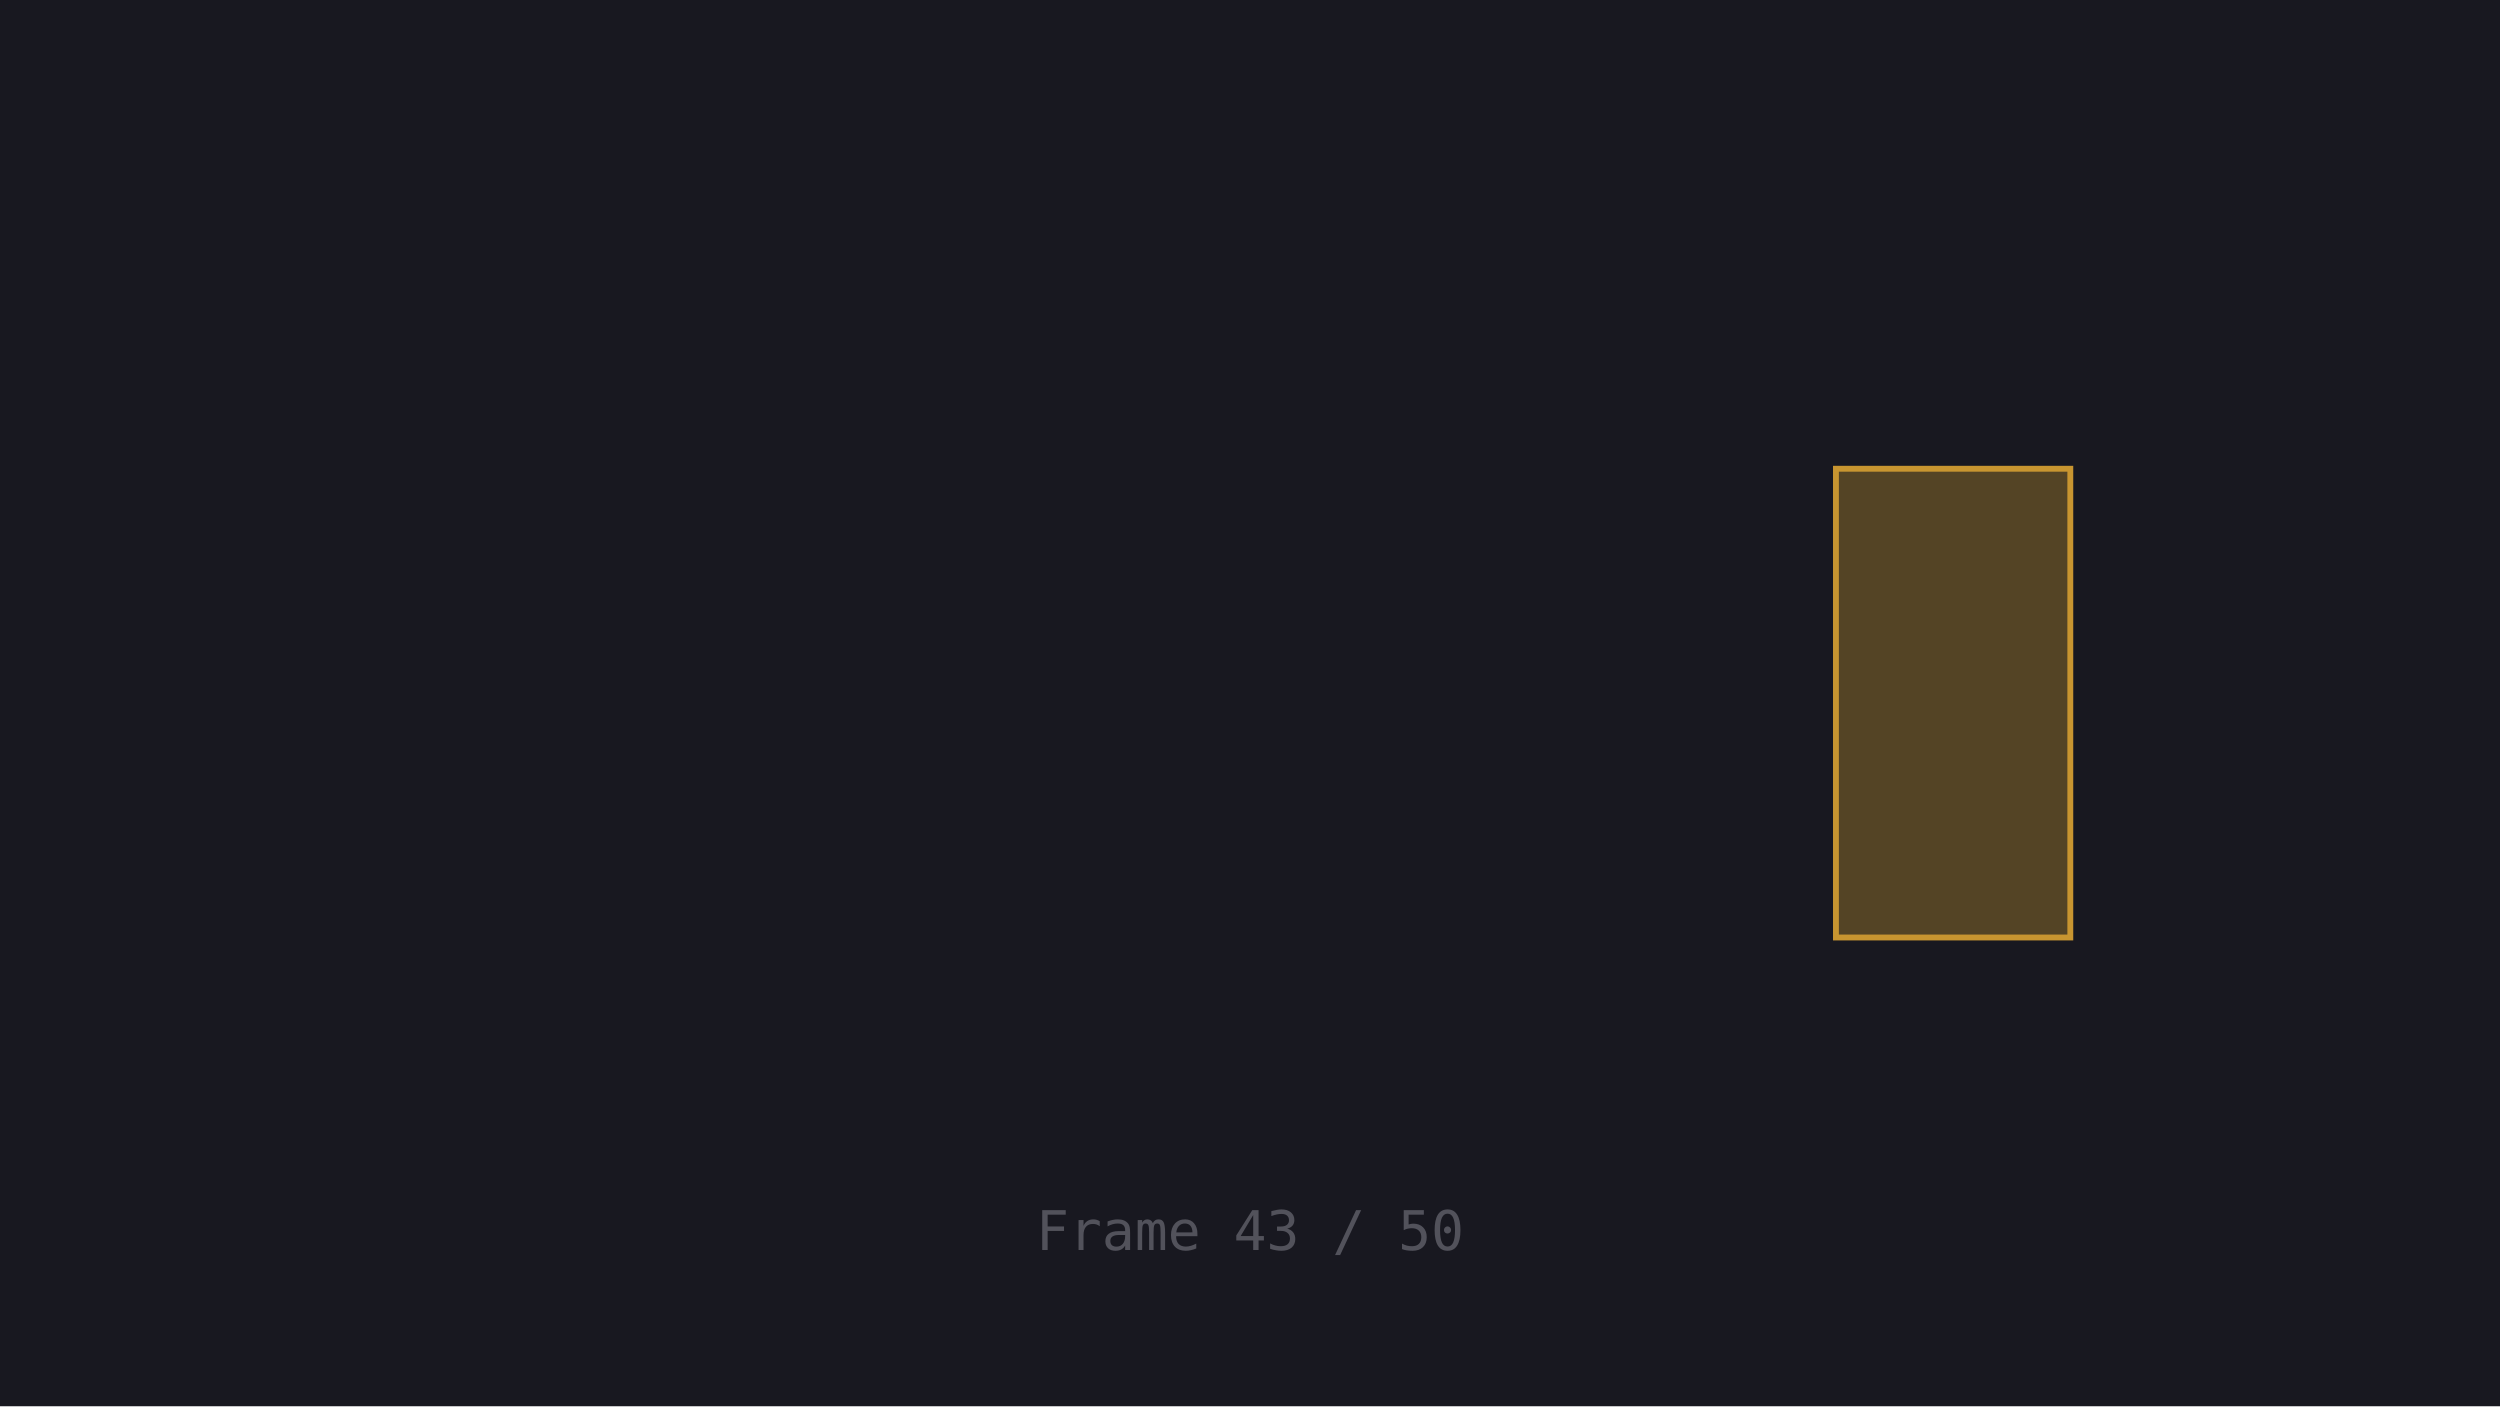
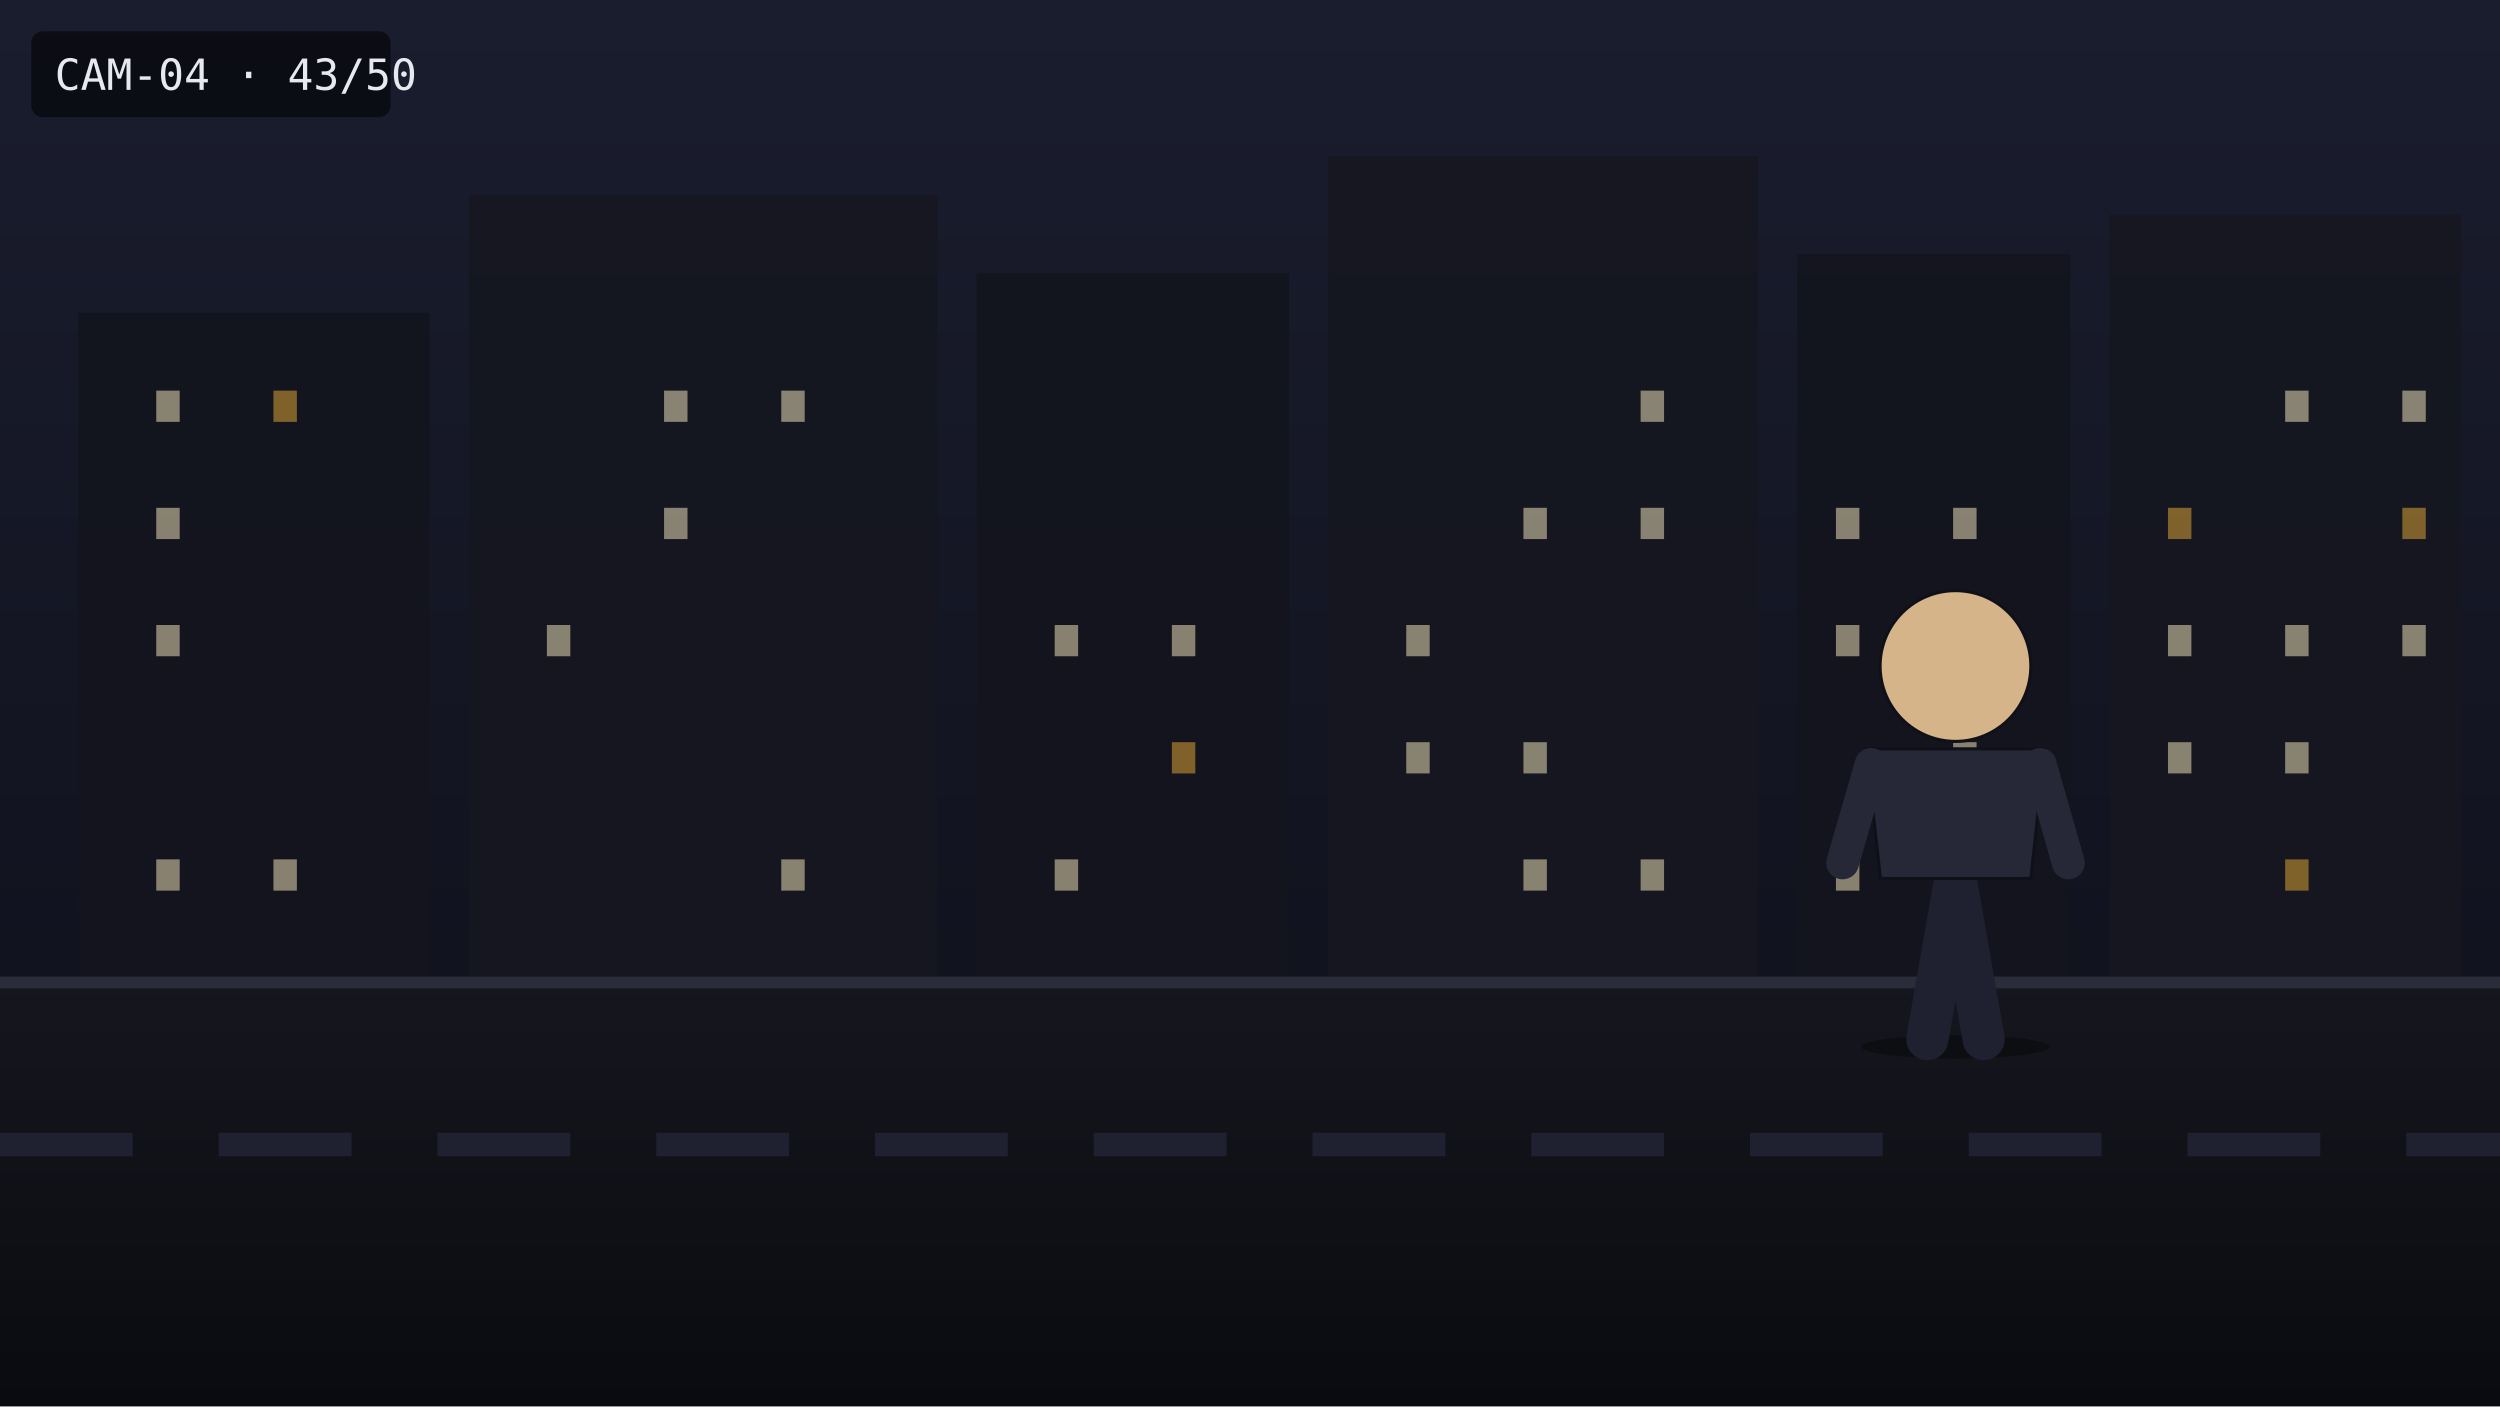
- <svg xmlns="http://www.w3.org/2000/svg" width="640" height="360" viewBox="0 0 640 360">
-   <rect width="640" height="360" fill="#181820" />
-   <rect x="470" y="120" width="60" height="120" fill="rgba(196,149,48,0.35)" stroke="#c89530" stroke-width="1.5" />
-   <text x="320" y="320" text-anchor="middle" font-family="monospace" font-size="14" fill="#52525b">Frame 43 / 50</text>
+ <svg xmlns="http://www.w3.org/2000/svg" width="640" height="360" viewBox="0 0 640 360" role="img" aria-label="Frame 43 / 50 — surveillance urbaine">
+   <defs>
+     <linearGradient id="sky" x1="0" y1="0" x2="0" y2="1">
+       <stop offset="0%" stop-color="#1a1d2e" />
+       <stop offset="100%" stop-color="#0d0e18" />
+     </linearGradient>
+     <linearGradient id="ground" x1="0" y1="0" x2="0" y2="1">
+       <stop offset="0%" stop-color="#16171e" />
+       <stop offset="100%" stop-color="#0a0b10" />
+     </linearGradient>
+   </defs>
+   <rect width="640" height="360" fill="url(#sky)" />
+   <g opacity="0.85">
+     <rect x="20" y="80" width="90" height="170" fill="#13141c" />
+     <rect x="120" y="50" width="120" height="200" fill="#15161f" />
+     <rect x="250" y="70" width="80" height="180" fill="#13141c" />
+     <rect x="340" y="40" width="110" height="210" fill="#15161f" />
+     <rect x="460" y="65" width="70" height="185" fill="#13141c" />
+     <rect x="540" y="55" width="90" height="195" fill="#15161f" />
+     <rect x="40" y="100" width="6" height="8" fill="#d6cba8" opacity="0.7" />
+     <rect x="40" y="130" width="6" height="8" fill="#d6cba8" opacity="0.7" />
+     <rect x="40" y="160" width="6" height="8" fill="#d6cba8" opacity="0.7" />
+     <rect x="40" y="220" width="6" height="8" fill="#d6cba8" opacity="0.7" />
+     <rect x="70" y="100" width="6" height="8" fill="#c89530" opacity="0.7" />
+     <rect x="70" y="220" width="6" height="8" fill="#d6cba8" opacity="0.7" />
+     <rect x="140" y="160" width="6" height="8" fill="#d6cba8" opacity="0.7" />
+     <rect x="170" y="100" width="6" height="8" fill="#d6cba8" opacity="0.7" />
+     <rect x="170" y="130" width="6" height="8" fill="#d6cba8" opacity="0.7" />
+     <rect x="200" y="100" width="6" height="8" fill="#d6cba8" opacity="0.7" />
+     <rect x="200" y="220" width="6" height="8" fill="#d6cba8" opacity="0.7" />
+     <rect x="270" y="160" width="6" height="8" fill="#d6cba8" opacity="0.7" />
+     <rect x="270" y="220" width="6" height="8" fill="#d6cba8" opacity="0.7" />
+     <rect x="300" y="160" width="6" height="8" fill="#d6cba8" opacity="0.7" />
+     <rect x="300" y="190" width="6" height="8" fill="#c89530" opacity="0.7" />
+     <rect x="360" y="160" width="6" height="8" fill="#d6cba8" opacity="0.7" />
+     <rect x="360" y="190" width="6" height="8" fill="#d6cba8" opacity="0.7" />
+     <rect x="390" y="130" width="6" height="8" fill="#d6cba8" opacity="0.7" />
+     <rect x="390" y="190" width="6" height="8" fill="#d6cba8" opacity="0.7" />
+     <rect x="390" y="220" width="6" height="8" fill="#d6cba8" opacity="0.7" />
+     <rect x="420" y="100" width="6" height="8" fill="#d6cba8" opacity="0.7" />
+     <rect x="420" y="130" width="6" height="8" fill="#d6cba8" opacity="0.7" />
+     <rect x="420" y="220" width="6" height="8" fill="#d6cba8" opacity="0.7" />
+     <rect x="470" y="130" width="6" height="8" fill="#d6cba8" opacity="0.7" />
+     <rect x="470" y="160" width="6" height="8" fill="#d6cba8" opacity="0.7" />
+     <rect x="470" y="220" width="6" height="8" fill="#d6cba8" opacity="0.7" />
+     <rect x="500" y="130" width="6" height="8" fill="#d6cba8" opacity="0.7" />
+     <rect x="500" y="190" width="6" height="8" fill="#d6cba8" opacity="0.7" />
+     <rect x="500" y="220" width="6" height="8" fill="#d6cba8" opacity="0.7" />
+     <rect x="555" y="130" width="6" height="8" fill="#c89530" opacity="0.7" />
+     <rect x="555" y="160" width="6" height="8" fill="#d6cba8" opacity="0.7" />
+     <rect x="555" y="190" width="6" height="8" fill="#d6cba8" opacity="0.7" />
+     <rect x="585" y="100" width="6" height="8" fill="#d6cba8" opacity="0.7" />
+     <rect x="585" y="160" width="6" height="8" fill="#d6cba8" opacity="0.7" />
+     <rect x="585" y="190" width="6" height="8" fill="#d6cba8" opacity="0.7" />
+     <rect x="585" y="220" width="6" height="8" fill="#c89530" opacity="0.7" />
+     <rect x="615" y="100" width="6" height="8" fill="#d6cba8" opacity="0.7" />
+     <rect x="615" y="130" width="6" height="8" fill="#c89530" opacity="0.7" />
+     <rect x="615" y="160" width="6" height="8" fill="#d6cba8" opacity="0.7" />
+   </g>
+   <rect x="0" y="250" width="640" height="110" fill="url(#ground)" />
+   <rect x="0" y="250" width="640" height="3" fill="#2a2c3a" />
+   <rect x="0" y="290" width="34" height="6" fill="#1f2030" />
+   <rect x="56" y="290" width="34" height="6" fill="#1f2030" />
+   <rect x="112" y="290" width="34" height="6" fill="#1f2030" />
+   <rect x="168" y="290" width="34" height="6" fill="#1f2030" />
+   <rect x="224" y="290" width="34" height="6" fill="#1f2030" />
+   <rect x="280" y="290" width="34" height="6" fill="#1f2030" />
+   <rect x="336" y="290" width="34" height="6" fill="#1f2030" />
+   <rect x="392" y="290" width="34" height="6" fill="#1f2030" />
+   <rect x="448" y="290" width="34" height="6" fill="#1f2030" />
+   <rect x="504" y="290" width="34" height="6" fill="#1f2030" />
+   <rect x="560" y="290" width="34" height="6" fill="#1f2030" />
+   <rect x="616" y="290" width="34" height="6" fill="#1f2030" />
+   <g aria-label="person-1">
+     <ellipse cx="500.6" cy="268.0" rx="24.1" ry="3" fill="rgba(0,0,0,0.35)" />
+     <line x1="500.6" y1="224.9" x2="493.4" y2="266.0" stroke="#1f2030" stroke-width="10.8" stroke-linecap="round" />
+     <line x1="500.6" y1="224.9" x2="507.8" y2="266.0" stroke="#1f2030" stroke-width="10.8" stroke-linecap="round" />
+     <path d="M 481.4 224.9                L 477.7 191.7                L 523.5 191.7                L 519.9 224.9 Z" fill="#262838" stroke="#0f1018" stroke-width="0.8" />
+     <line x1="479.0" y1="195.7" x2="471.7" y2="220.9" stroke="#262838" stroke-width="8.4" stroke-linecap="round" />
+     <line x1="522.3" y1="195.7" x2="529.5" y2="220.9" stroke="#262838" stroke-width="8.4" stroke-linecap="round" />
+     <circle cx="500.6" cy="170.5" r="19.3" fill="#d6b48a" stroke="#0f1018" stroke-width="0.8" />
+   </g>
+   <g>
+     <rect x="8" y="8" width="92" height="22" rx="3" fill="rgba(0,0,0,0.55)" />
+     <text x="14" y="23" font-family="monospace" font-size="11" fill="#e8e8ef">CAM-04 · 43/50</text>
+   </g>
</svg>
